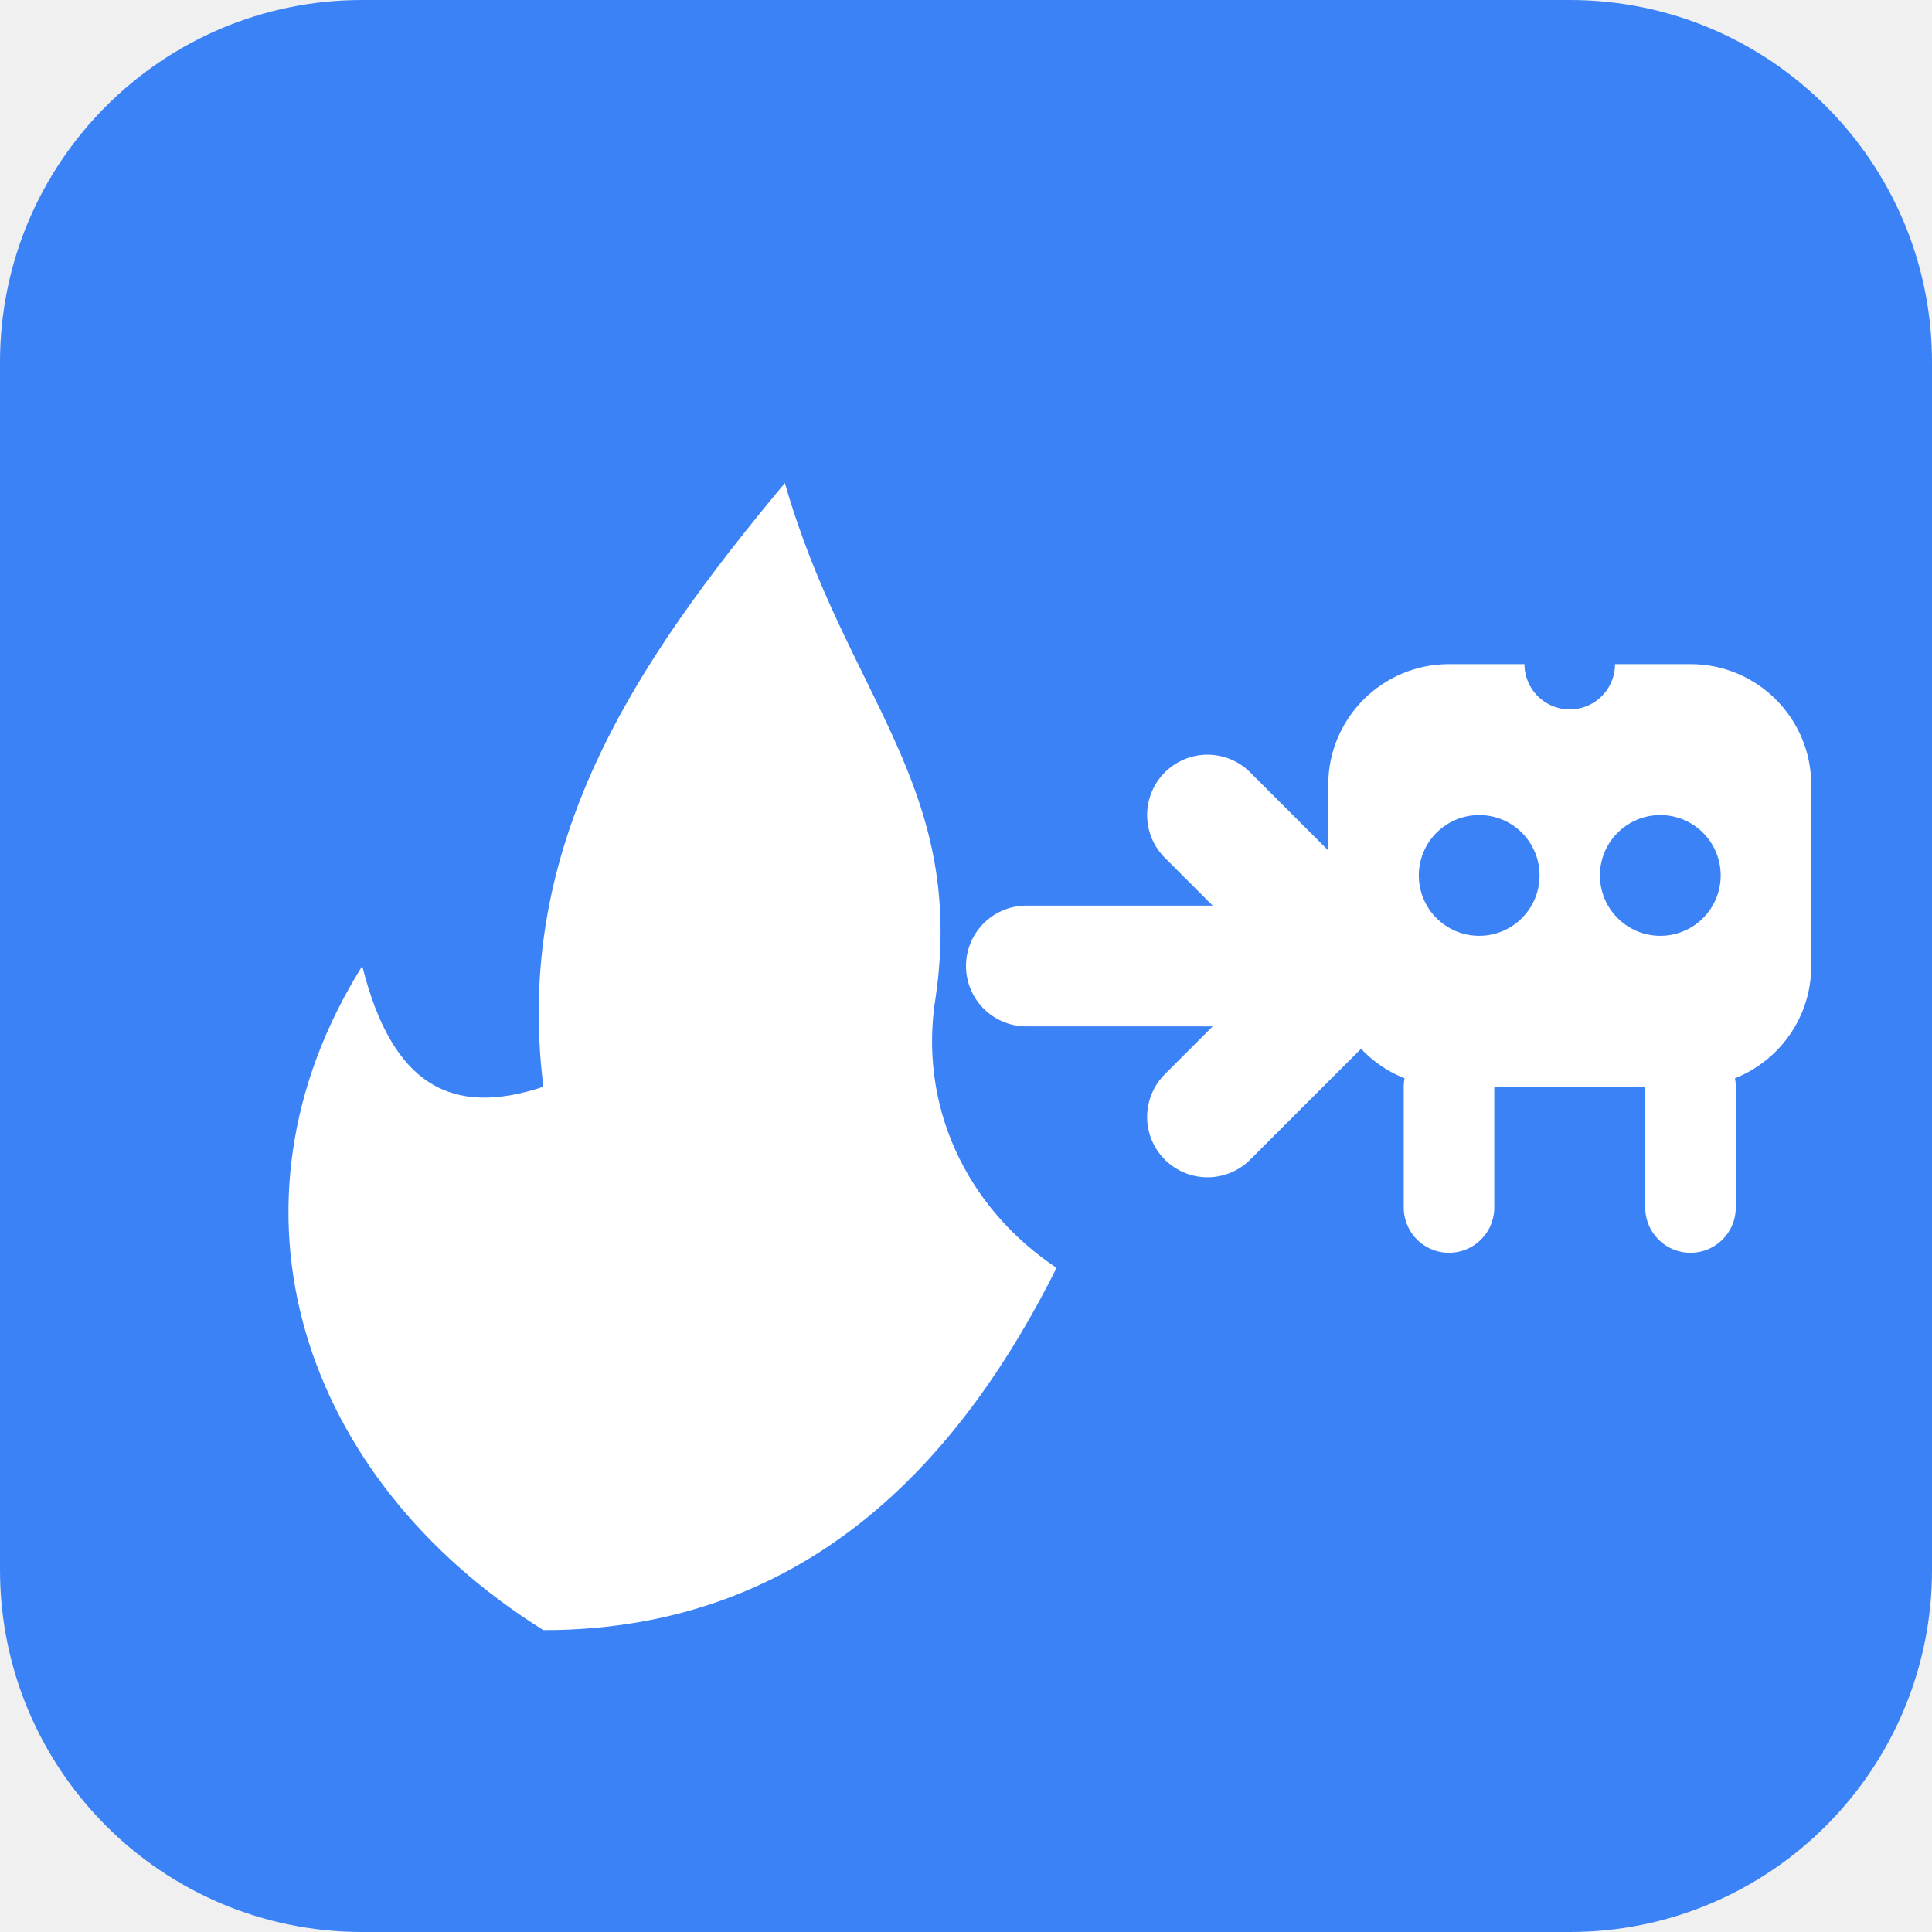
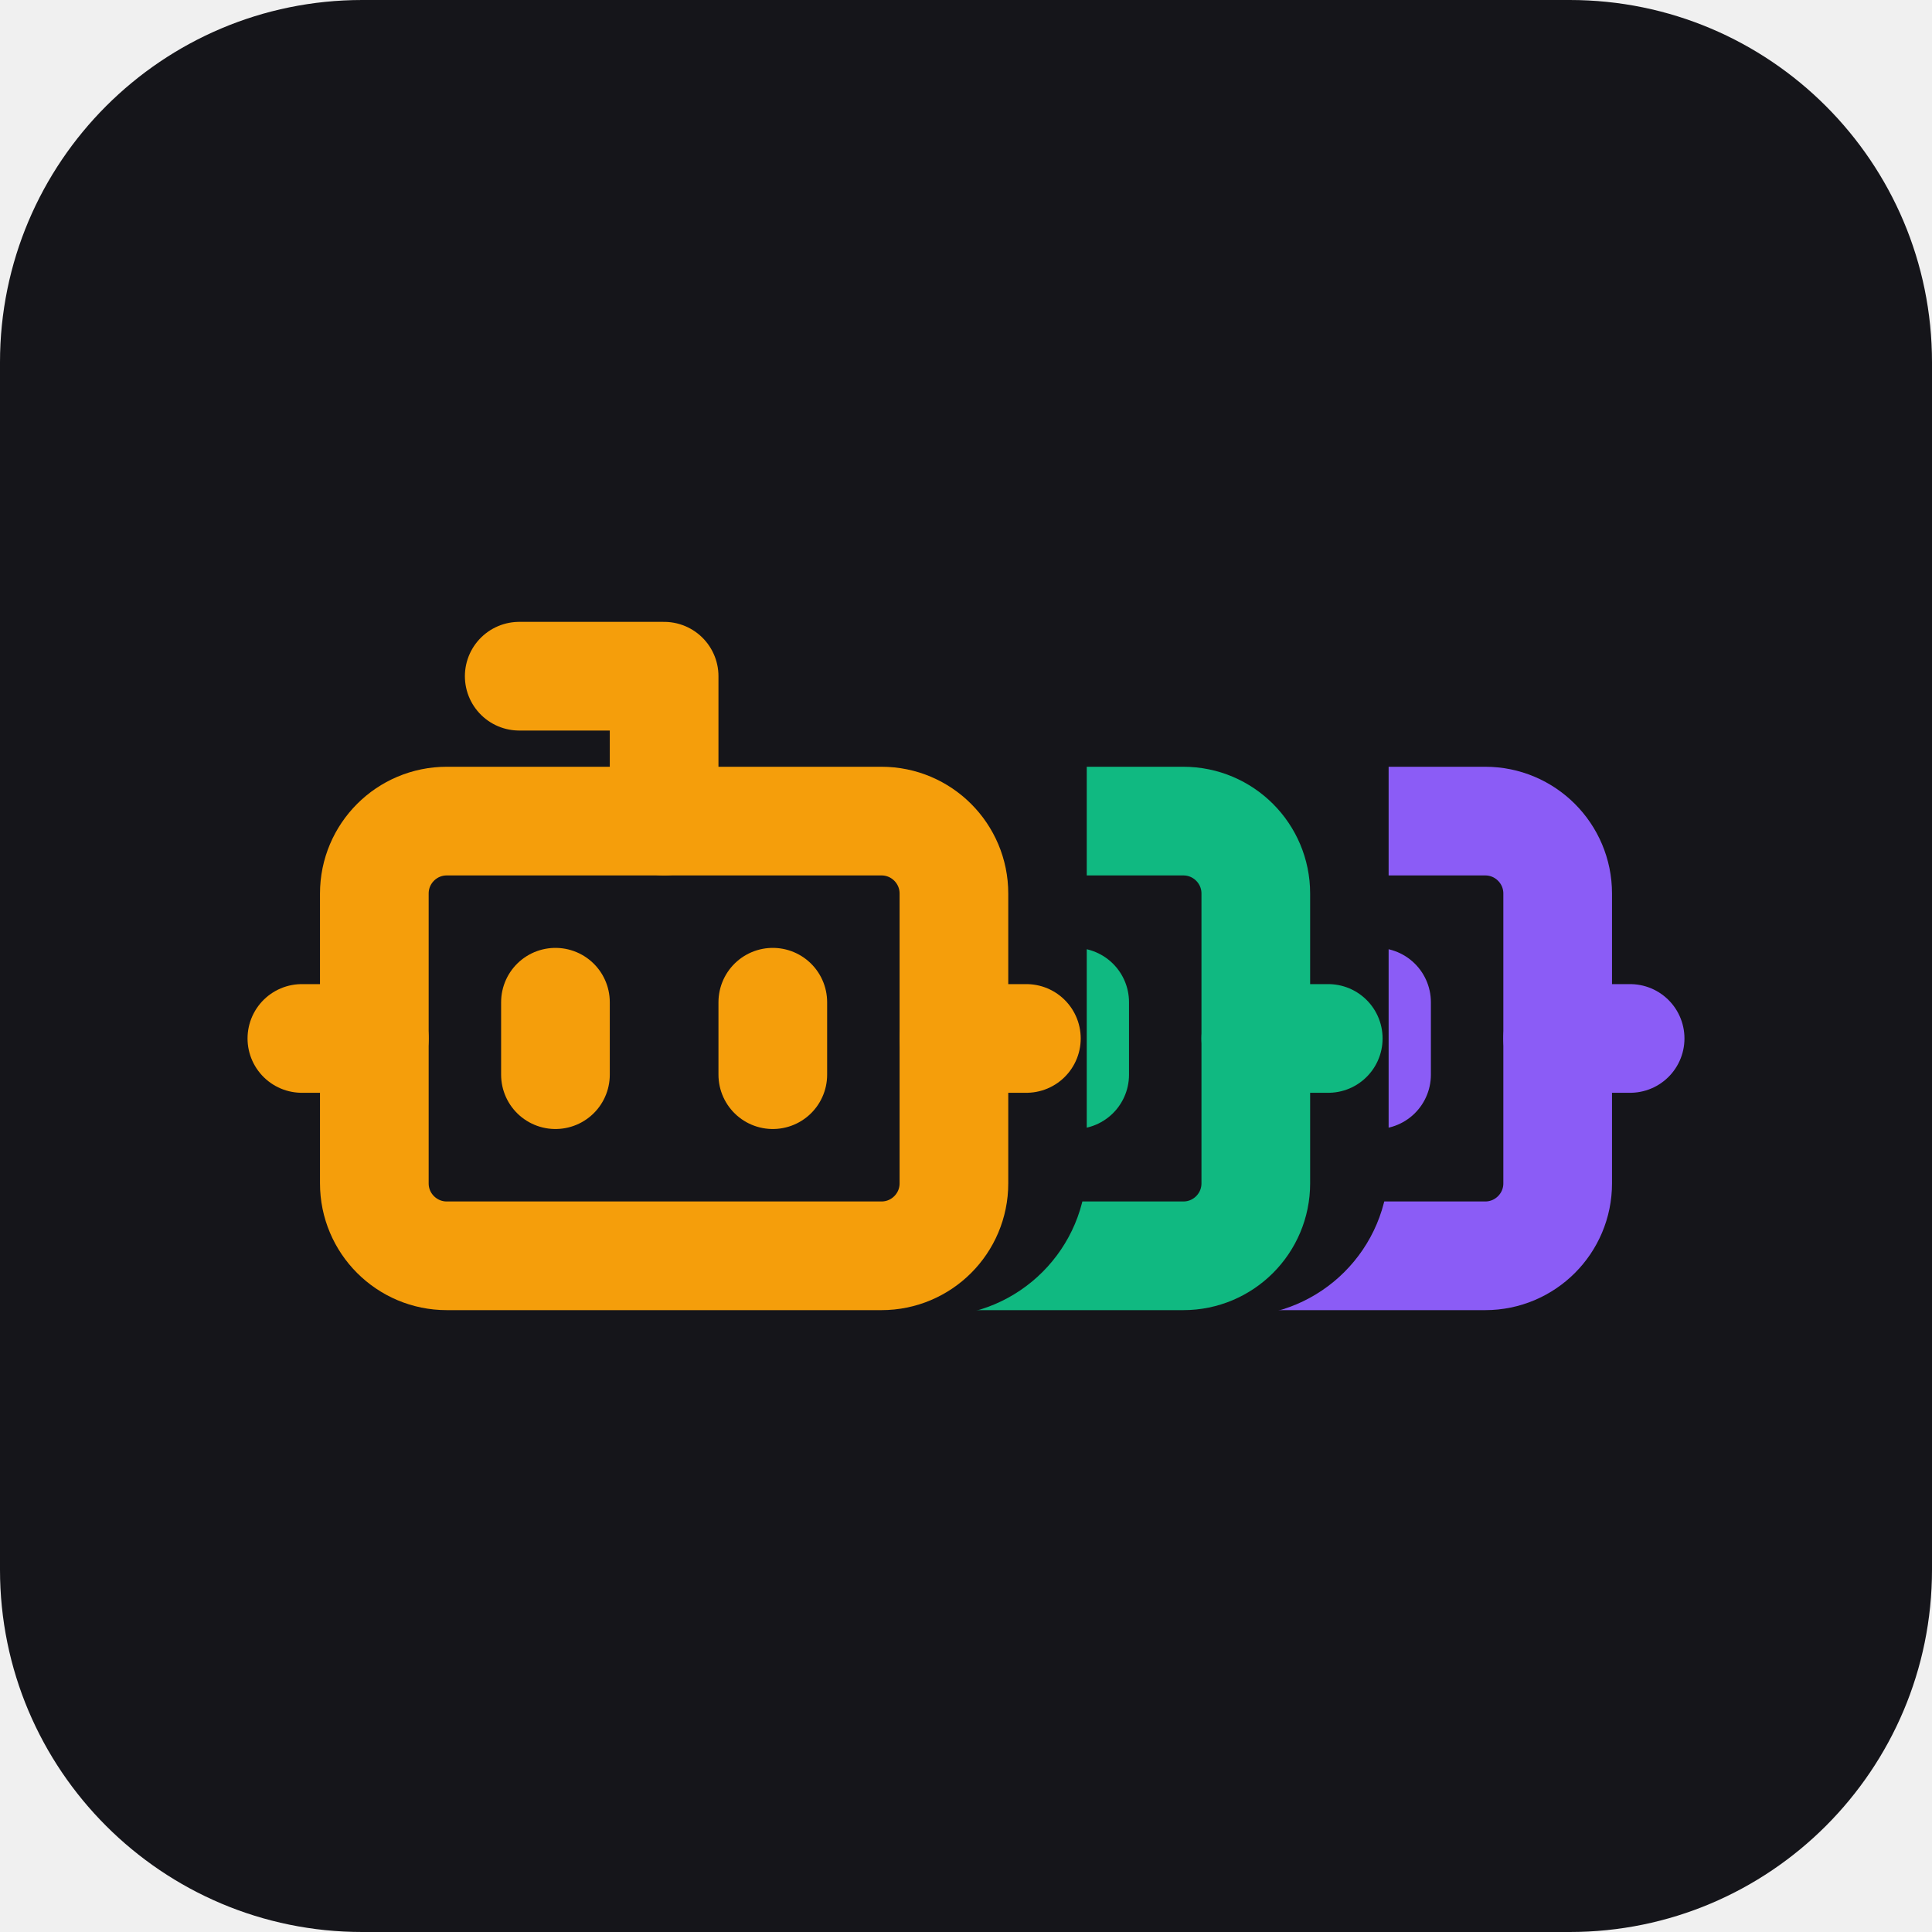
<svg xmlns="http://www.w3.org/2000/svg" viewBox="0 0 32 32">
-   <rect width="32" height="32" rx="6" fill="#3b82f6" />
-   <path d="M9 27c-4-2.5-5.5-7-3-11 .5 2 1.5 2.5 3 2-.5-4 1.5-7 4-10 1 3.5 3 5 2.5 8.5-.3 1.8.5 3.5 2 4.5C16 24 13.5 27 9 27z" fill="white" />
-   <path d="M17 16h5" stroke="white" stroke-width="2" stroke-linecap="round" />
-   <path d="M20 13.5l2.5 2.5L20 18.5" fill="none" stroke="white" stroke-width="2" stroke-linecap="round" stroke-linejoin="round" />
-   <rect x="22" y="11" width="8" height="7" rx="2" fill="white" />
-   <path d="M26 11V9" stroke="#3b82f6" stroke-width="1.5" stroke-linecap="round" />
-   <circle cx="24.5" cy="14.5" r="1" fill="#3b82f6" />
-   <circle cx="27.5" cy="14.5" r="1" fill="#3b82f6" />
-   <path d="M24 18v2M28 18v2" stroke="white" stroke-width="1.5" stroke-linecap="round" />
+   <rect width="32" height="32" rx="6" fill="#15151a" />
+   <g fill="none" stroke-width="3" stroke-linecap="round" stroke-linejoin="round">
+     <g transform="translate(13.8 8.8) scale(0.6)" stroke="#8b5cf6">
+       <path d="M12 8V4H8" />
+       <rect x="4" y="8" width="16" height="12" rx="2" />
+       <path d="M2 14h2" />
+       <path d="M20 14h2" />
+       <path d="M15 13v2" />
+       <path d="M9 13v2" />
+     </g>
+     <rect x="9" y="10.2" width="14" height="11.6" rx="2.5" fill="#15151a" stroke="none" />
+     <g transform="translate(8.8 8.8) scale(0.6)" stroke="#10b981">
+       <path d="M12 8V4H8" />
+       <rect x="4" y="8" width="16" height="12" rx="2" />
+       <path d="M2 14h2" />
+       <path d="M20 14h2" />
+       <path d="M15 13v2" />
+       <path d="M9 13v2" />
+     </g>
+     <rect x="4" y="10.2" width="14" height="11.6" rx="2.5" fill="#15151a" stroke="none" />
+     <g transform="translate(3.8 8.8) scale(0.6)" stroke="#f59e0b">
+       <path d="M12 8V4H8" />
+       <rect x="4" y="8" width="16" height="12" rx="2" />
+       <path d="M2 14h2" />
+       <path d="M20 14h2" />
+       <path d="M15 13v2" />
+       <path d="M9 13v2" />
+     </g>
+   </g>
</svg>
